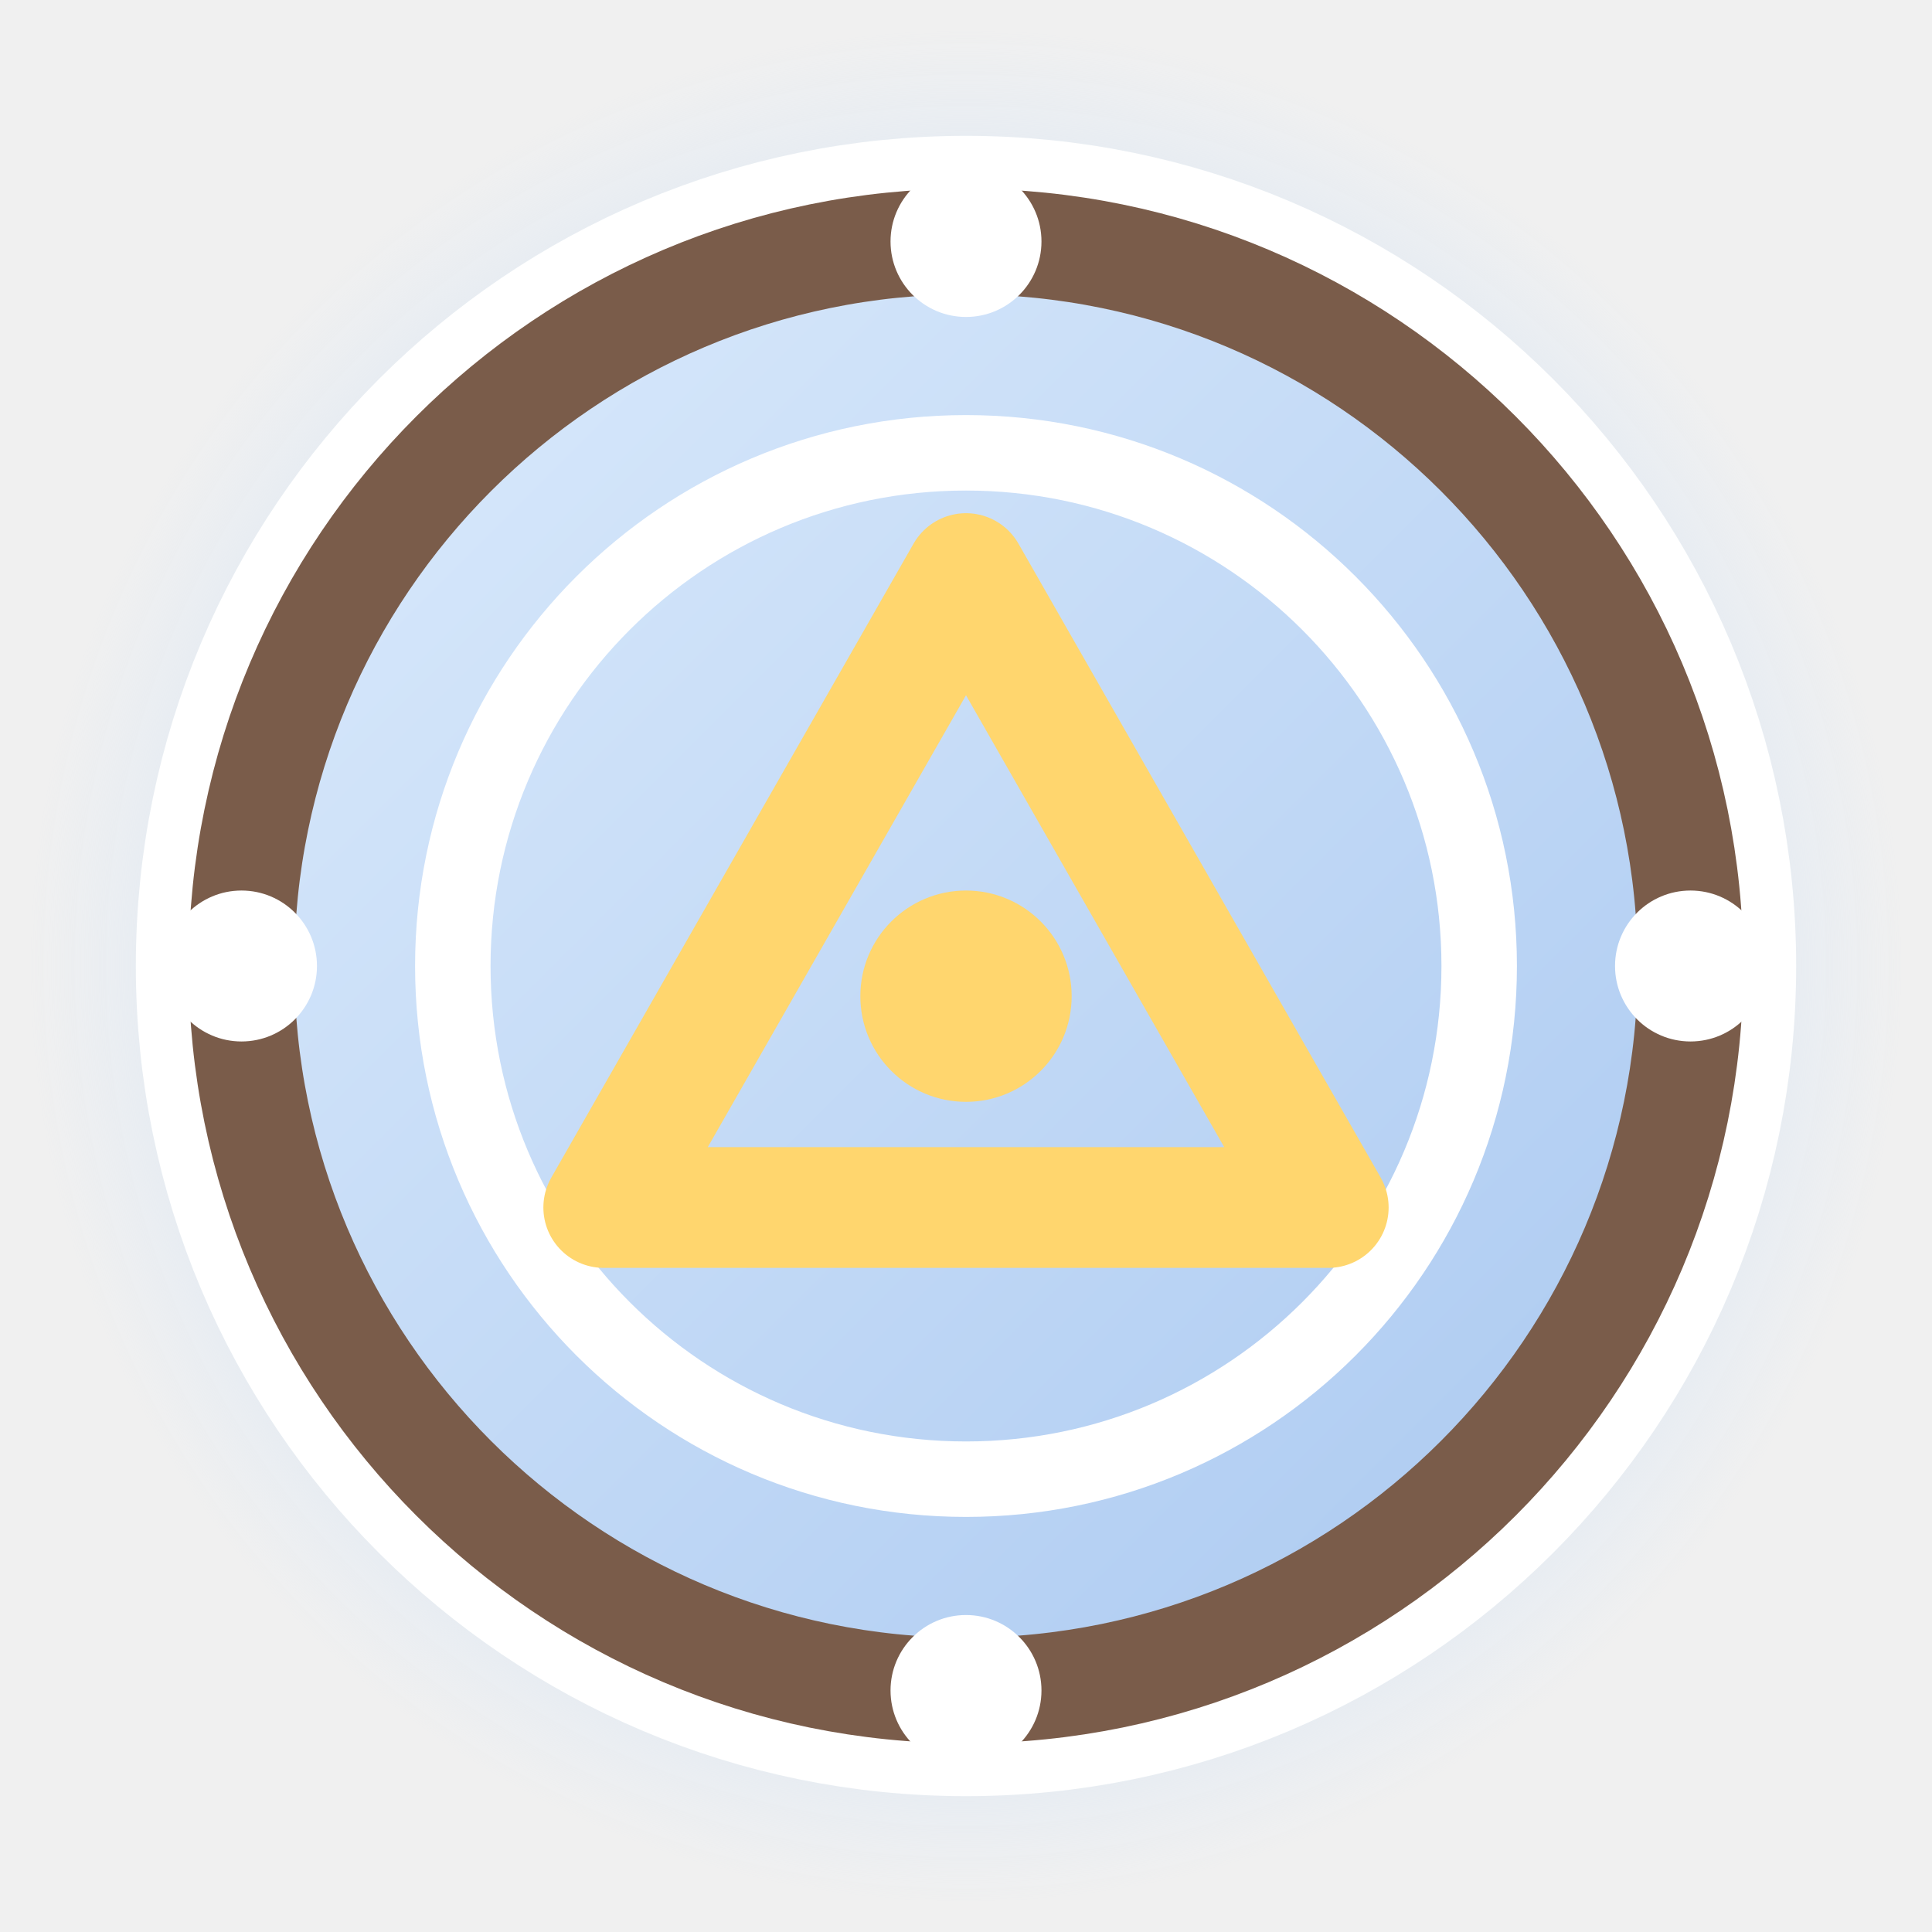
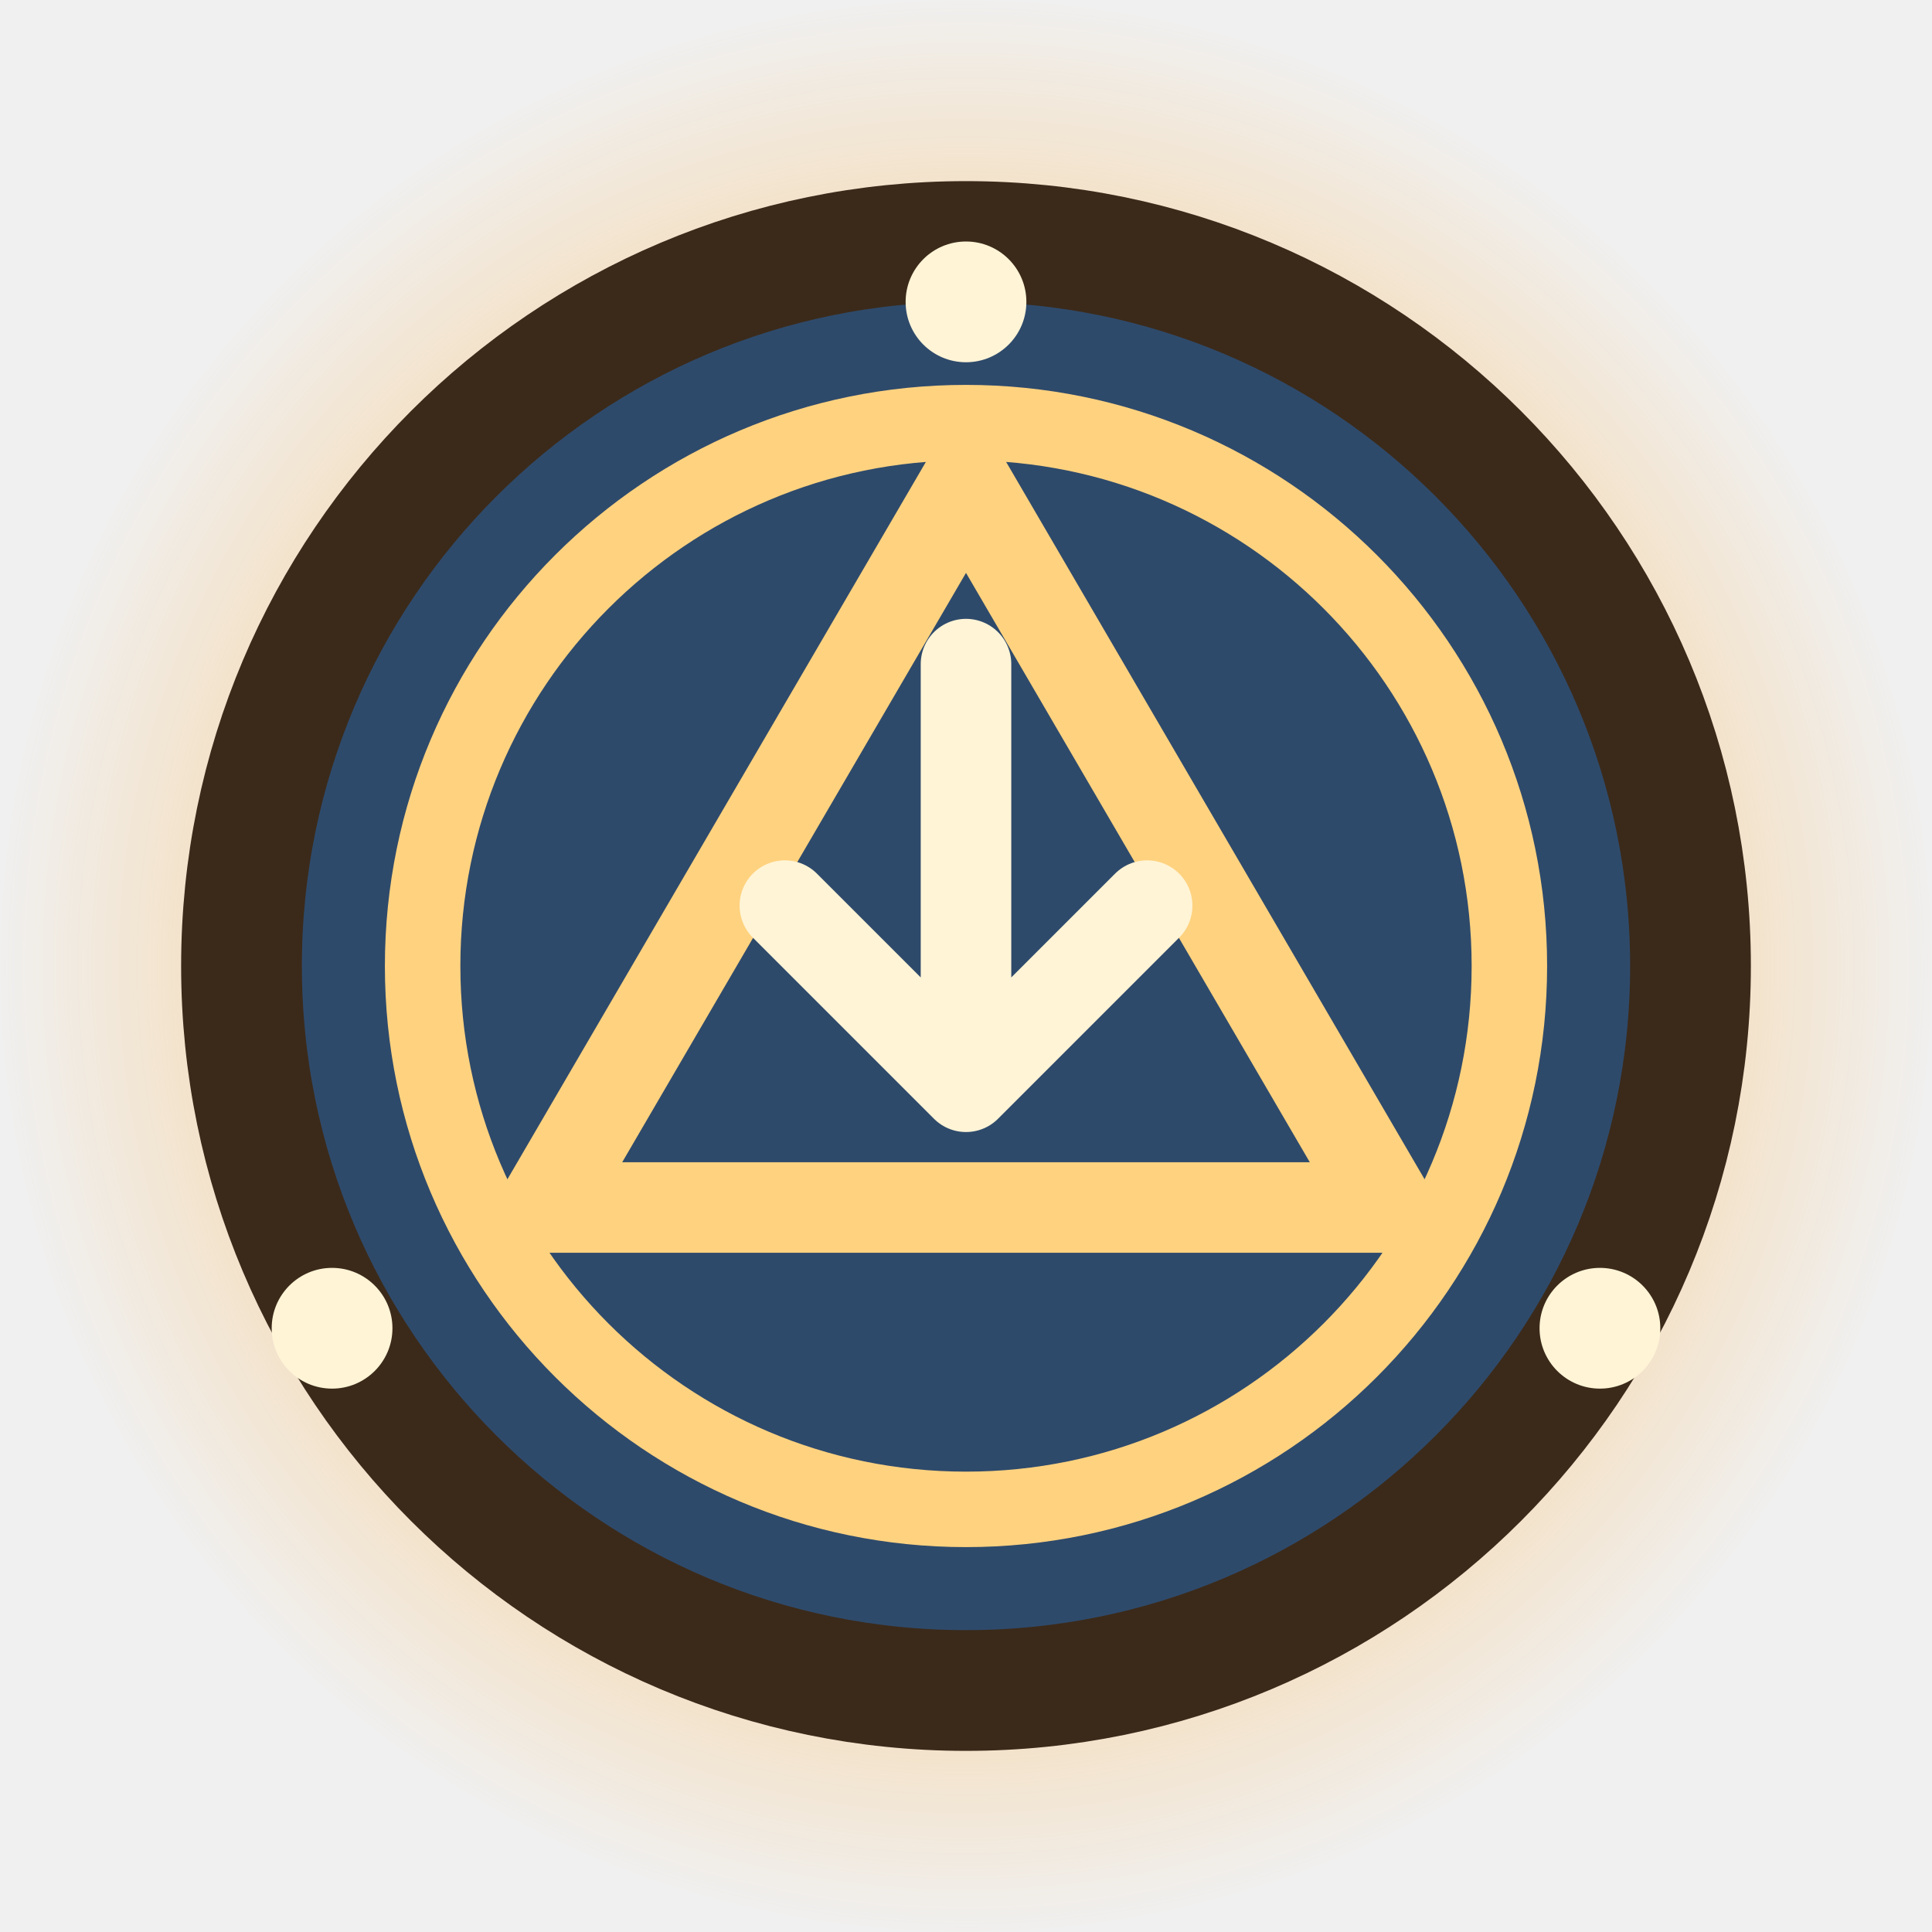
<svg xmlns="http://www.w3.org/2000/svg" width="64" height="64" viewBox="0 0 64 64">
  <defs>
-     <radialGradient id="gw" cx="0.5" cy="0.5" r="0.5">
-       <stop offset="0.55" stop-color="#CFE3FA" stop-opacity="0.9" />
-       <stop offset="1" stop-color="#CFE3FA" stop-opacity="0" />
+     <radialGradient id="w" cx="0.5" cy="0.5" r="0.5">
+       <stop offset="0.5" stop-color="#FFB347" stop-opacity="0.55" />
+       <stop offset="1" stop-color="#FFB347" stop-opacity="0" />
    </radialGradient>
-     <linearGradient id="r" x1="0" y1="0" x2="1" y2="1">
-       <stop offset="0" stop-color="#DCEBFC" />
-       <stop offset="1" stop-color="#A9C8F0" />
-     </linearGradient>
  </defs>
-   <circle cx="32" cy="32" r="31" fill="url(#gw)" />
-   <g fill="#FFFFFF" stroke="#FFFFFF" stroke-width="7" stroke-linejoin="round" stroke-linecap="round">
-     <circle cx="32" cy="32" r="24" />
-   </g>
-   <circle cx="32" cy="32" r="24" fill="url(#r)" stroke="#7A5C4A" stroke-width="3.5" stroke-linejoin="round" stroke-linecap="round" />
-   <circle cx="32" cy="32" r="17" fill="none" stroke="#FFFFFF" stroke-width="2.5" />
-   <path d="M32 19 L44 40 L20 40 Z" fill="none" stroke="#FFD66E" stroke-width="4" stroke-linejoin="round" />
-   <circle cx="32" cy="33" r="3.5" fill="#FFD66E" />
-   <g fill="#FFFFFF">
-     <circle cx="32" cy="8" r="2.5" />
-     <circle cx="56" cy="32" r="2.5" />
-     <circle cx="8" cy="32" r="2.5" />
-     <circle cx="32" cy="56" r="2.5" />
-   </g>
+   <circle cx="32" cy="32" r="32" fill="url(#w)" />
+   <circle cx="32" cy="32" r="24" fill="#2E4A6B" stroke="#3B2A1A" stroke-width="4" />
+   <circle cx="32" cy="32" r="18" fill="none" stroke="#FFD27F" stroke-width="2.5" />
+   <path d="M32 16 L46 40 H18 Z" fill="none" stroke="#FFD27F" stroke-width="3" stroke-linejoin="round" />
+   <path d="M32 22 V36 M26 30 L32 36 L38 30" fill="none" stroke="#FFF4D6" stroke-width="3" stroke-linecap="round" stroke-linejoin="round" />
+   <circle cx="32" cy="10" r="2" fill="#FFF4D6" />
+   <circle cx="53" cy="44" r="2" fill="#FFF4D6" />
+   <circle cx="11" cy="44" r="2" fill="#FFF4D6" />
</svg>
